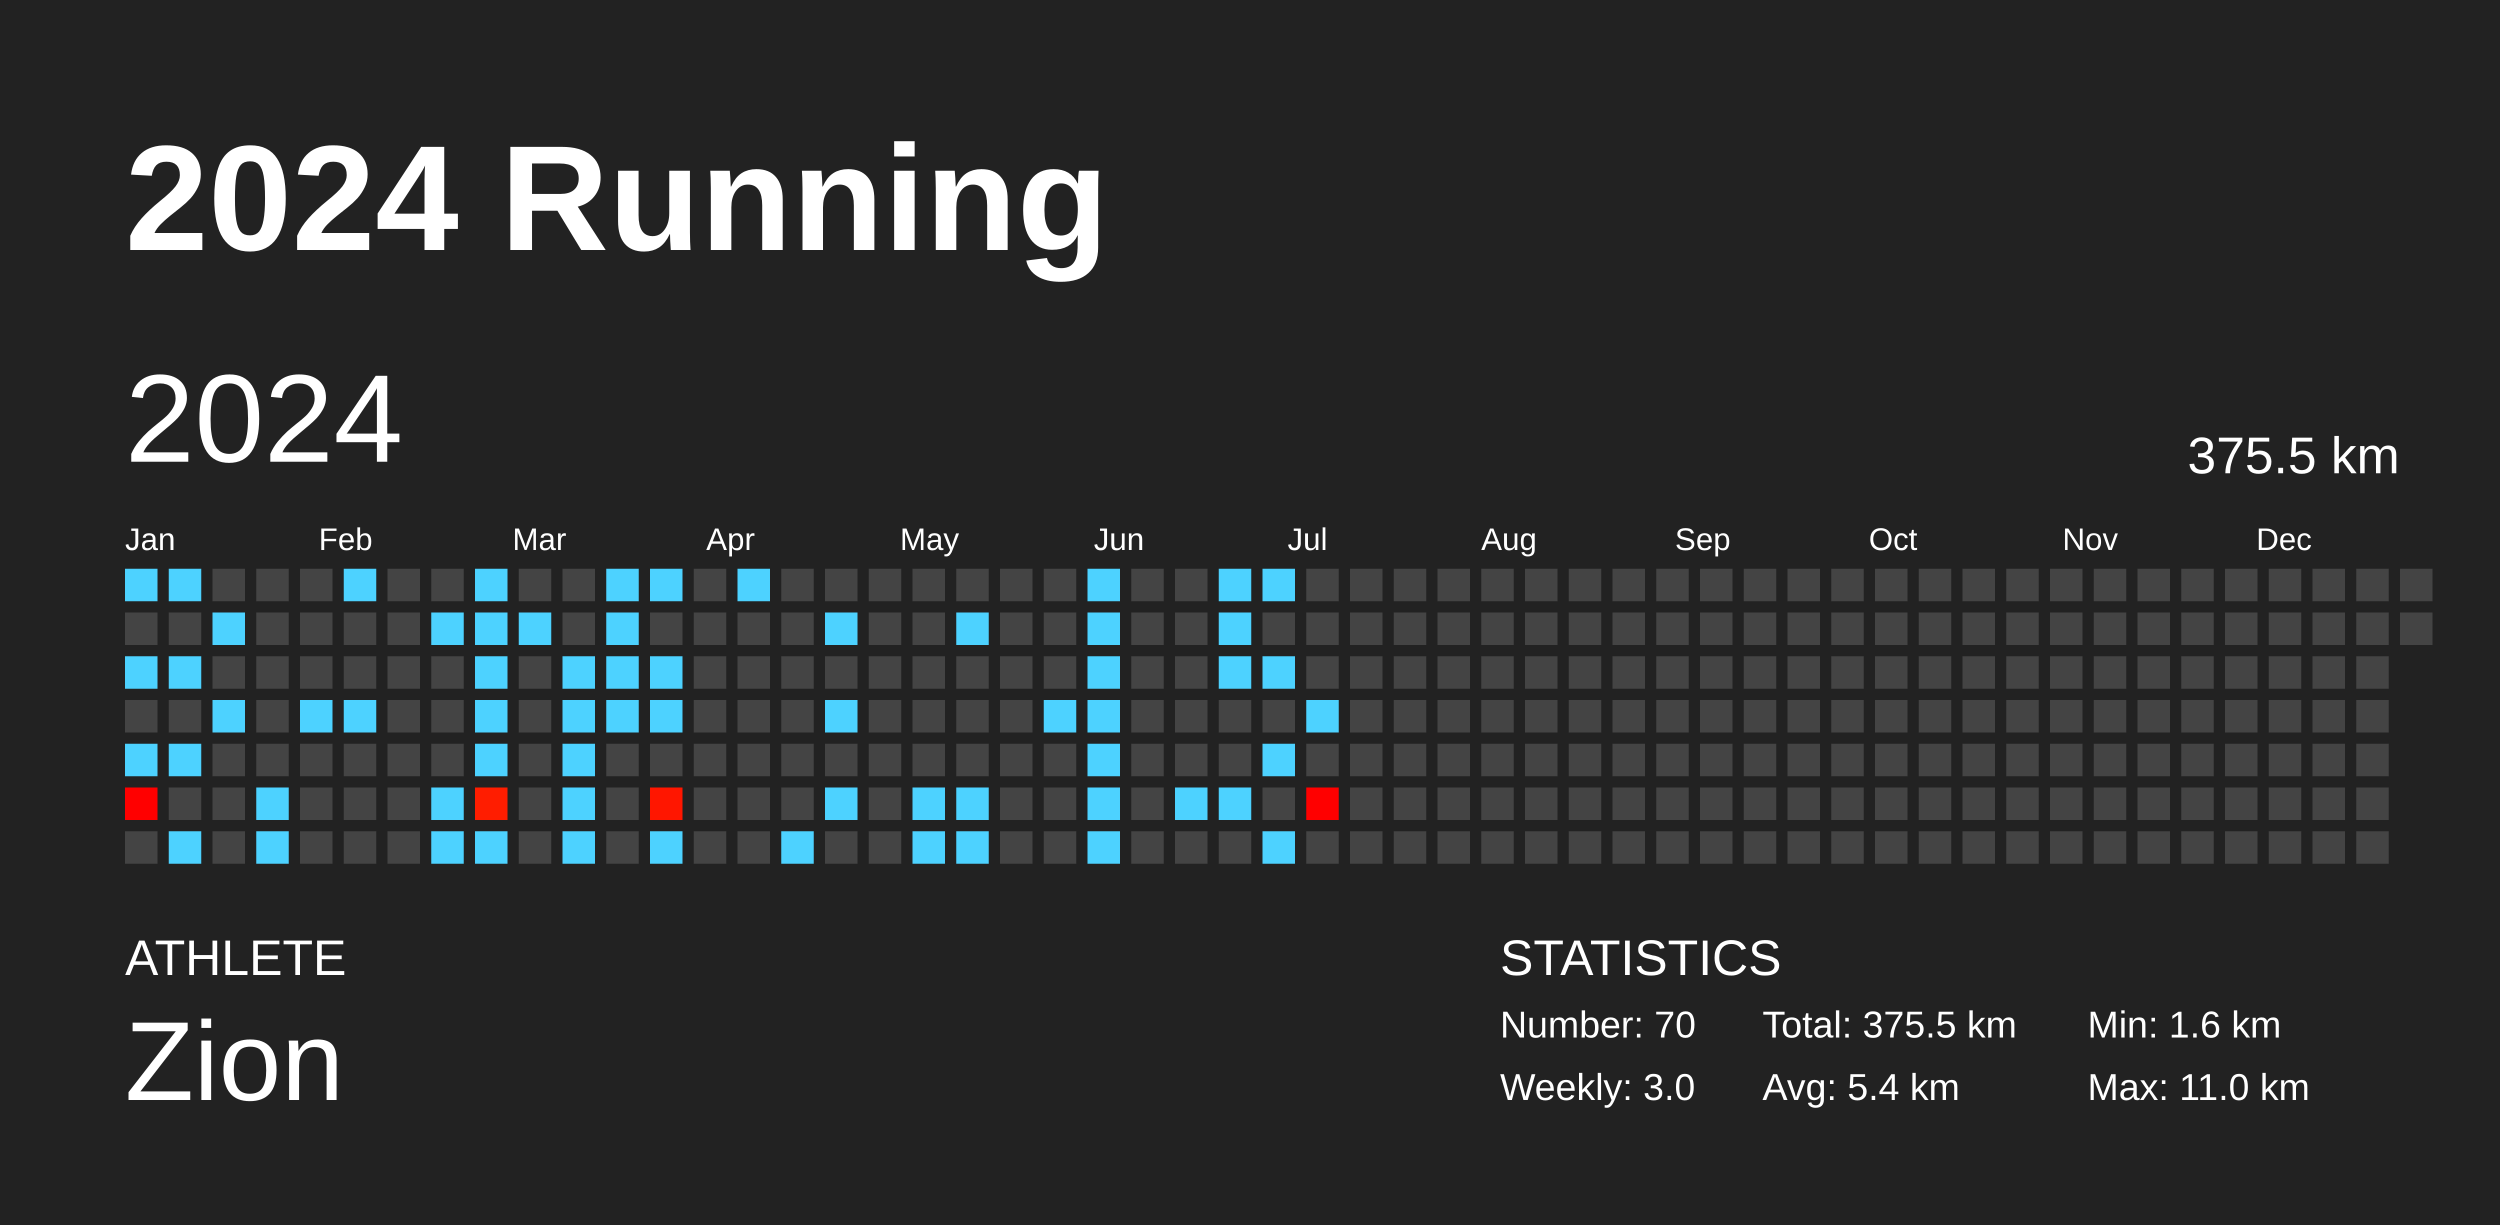
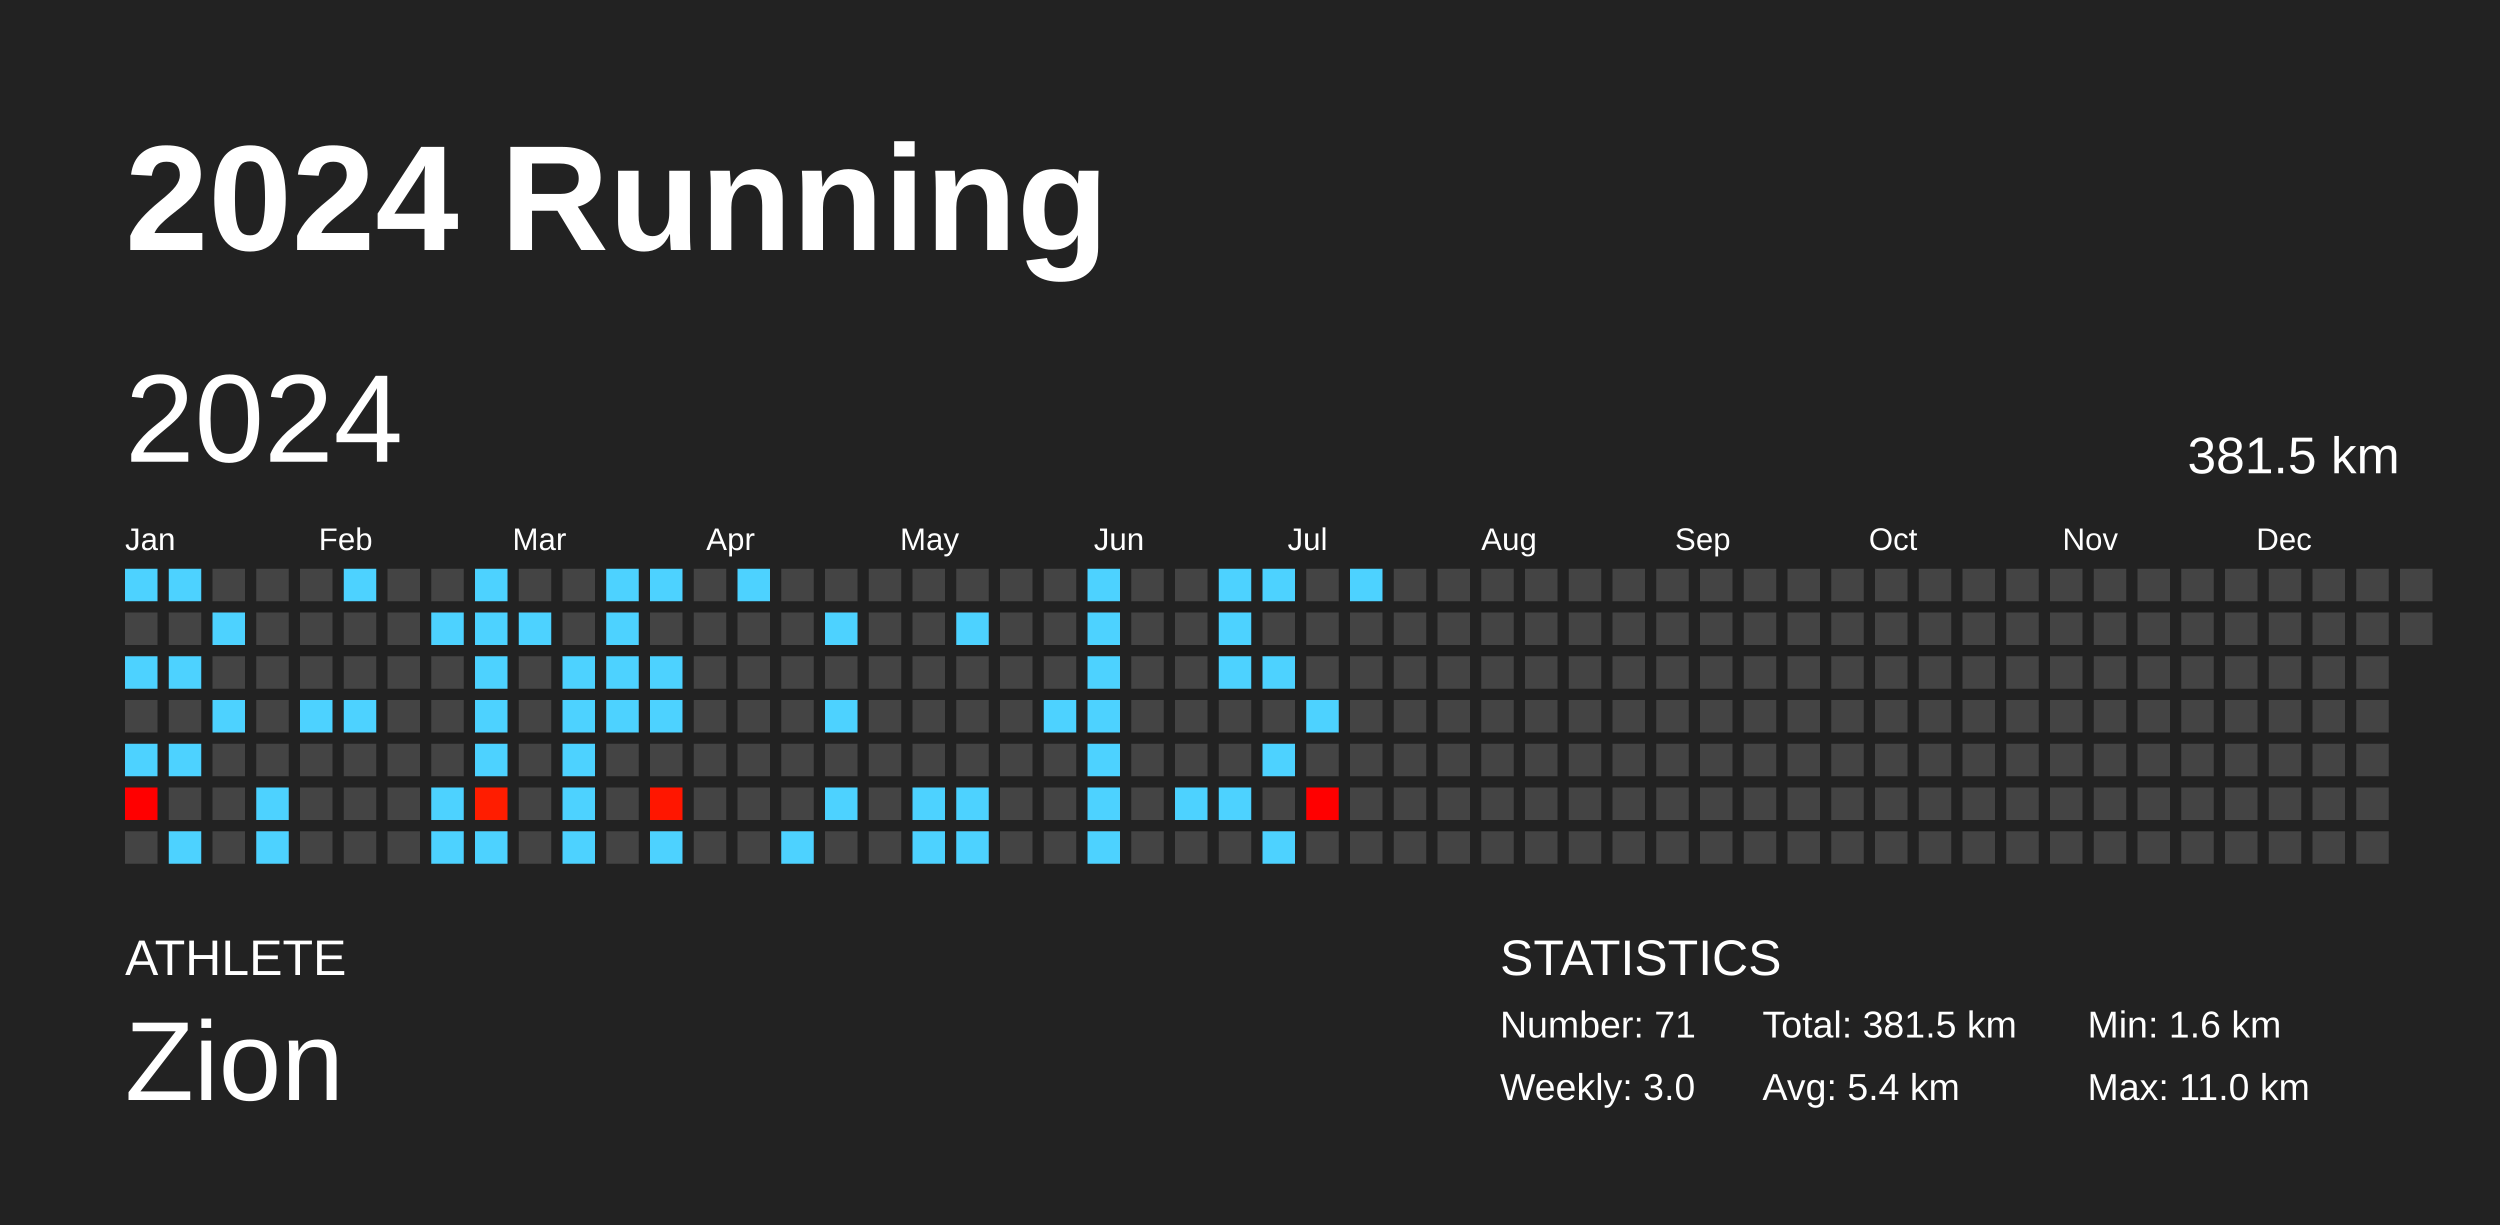
<svg xmlns="http://www.w3.org/2000/svg" baseProfile="full" height="98mm" version="1.1" viewBox="0,0,200,98" width="200mm">
  <defs />
  <rect fill="#222222" height="98" width="200" x="0" y="0" />
  <text fill="#FFFFFF" style="font-size:12px; font-family:Arial; font-weight:bold;" x="10" y="20">2024 Running</text>
  <text fill="#FFFFFF" style="font-size:4px; font-family:Arial" x="10" y="78">ATHLETE</text>
  <text fill="#FFFFFF" style="font-size:9px; font-family:Arial" x="10" y="88">Zion</text>
  <text fill="#FFFFFF" style="font-size:4px; font-family:Arial" x="120" y="78">STATISTICS</text>
-   <text fill="#FFFFFF" style="font-size:3px; font-family:Arial" x="120" y="83">Number: 70</text>
+   <text fill="#FFFFFF" style="font-size:3px; font-family:Arial" x="120" y="83">Number: 71</text>
  <text fill="#FFFFFF" style="font-size:3px; font-family:Arial" x="120" y="88">Weekly: 3.0</text>
-   <text fill="#FFFFFF" style="font-size:3px; font-family:Arial" x="141" y="83">Total: 375.5 km</text>
+   <text fill="#FFFFFF" style="font-size:3px; font-family:Arial" x="141" y="83">Total: 381.5 km</text>
  <text fill="#FFFFFF" style="font-size:3px; font-family:Arial" x="141" y="88">Avg: 5.4 km</text>
  <text fill="#FFFFFF" style="font-size:3px; font-family:Arial" x="167" y="83">Min: 1.6 km</text>
  <text fill="#FFFFFF" style="font-size:3px; font-family:Arial" x="167" y="88">Max: 11.0 km</text>
  <text dominant-baseline="hanging" fill="#FFFFFF" style="font-size:10.0px; font-family:Arial;" x="10" y="30">2024</text>
-   <text dominant-baseline="hanging" fill="#FFFFFF" style="font-size:4.125px; font-family:Arial;" x="175" y="35">375.5 km</text>
+   <text dominant-baseline="hanging" fill="#FFFFFF" style="font-size:4.125px; font-family:Arial;" x="175" y="35">381.5 km</text>
  <text fill="#FFFFFF" style="font-size:2.5px; font-family:Arial" x="10.0" y="44">Jan</text>
  <text fill="#FFFFFF" style="font-size:2.5px; font-family:Arial" x="25.5" y="44">Feb</text>
  <text fill="#FFFFFF" style="font-size:2.5px; font-family:Arial" x="41.0" y="44">Mar</text>
  <text fill="#FFFFFF" style="font-size:2.5px; font-family:Arial" x="56.5" y="44">Apr</text>
  <text fill="#FFFFFF" style="font-size:2.5px; font-family:Arial" x="72.0" y="44">May</text>
  <text fill="#FFFFFF" style="font-size:2.5px; font-family:Arial" x="87.5" y="44">Jun</text>
  <text fill="#FFFFFF" style="font-size:2.5px; font-family:Arial" x="103.0" y="44">Jul</text>
  <text fill="#FFFFFF" style="font-size:2.5px; font-family:Arial" x="118.5" y="44">Aug</text>
  <text fill="#FFFFFF" style="font-size:2.5px; font-family:Arial" x="134.0" y="44">Sep</text>
  <text fill="#FFFFFF" style="font-size:2.5px; font-family:Arial" x="149.5" y="44">Oct</text>
  <text fill="#FFFFFF" style="font-size:2.5px; font-family:Arial" x="165.0" y="44">Nov</text>
  <text fill="#FFFFFF" style="font-size:2.5px; font-family:Arial" x="180.5" y="44">Dec</text>
  <rect fill="#4dd2ff" height="2.6" width="2.6" x="10.0" y="45.5" />
  <rect fill="#444444" height="2.6" width="2.6" x="10.0" y="49.0" />
  <rect fill="#4dd2ff" height="2.6" width="2.6" x="10.0" y="52.5" />
  <rect fill="#444444" height="2.6" width="2.6" x="10.0" y="56.0" />
  <rect fill="#4dd2ff" height="2.6" width="2.6" x="10.0" y="59.5" />
  <rect fill="#ff0000" height="2.6" width="2.6" x="10.0" y="63.0" />
  <rect fill="#444444" height="2.6" width="2.6" x="10.0" y="66.5" />
  <rect fill="#4dd2ff" height="2.6" width="2.6" x="13.5" y="45.5" />
  <rect fill="#444444" height="2.6" width="2.6" x="13.5" y="49.0" />
  <rect fill="#4dd2ff" height="2.6" width="2.6" x="13.5" y="52.5" />
  <rect fill="#444444" height="2.6" width="2.6" x="13.5" y="56.0" />
  <rect fill="#4dd2ff" height="2.6" width="2.6" x="13.5" y="59.5" />
  <rect fill="#444444" height="2.6" width="2.6" x="13.5" y="63.0" />
  <rect fill="#4dd2ff" height="2.6" width="2.6" x="13.5" y="66.5" />
  <rect fill="#444444" height="2.6" width="2.6" x="17.0" y="45.5" />
  <rect fill="#4dd2ff" height="2.6" width="2.6" x="17.0" y="49.0" />
  <rect fill="#444444" height="2.6" width="2.6" x="17.0" y="52.5" />
  <rect fill="#4dd2ff" height="2.6" width="2.6" x="17.0" y="56.0" />
  <rect fill="#444444" height="2.6" width="2.6" x="17.0" y="59.5" />
  <rect fill="#444444" height="2.6" width="2.6" x="17.0" y="63.0" />
  <rect fill="#444444" height="2.6" width="2.6" x="17.0" y="66.5" />
  <rect fill="#444444" height="2.6" width="2.6" x="20.5" y="45.5" />
  <rect fill="#444444" height="2.6" width="2.6" x="20.5" y="49.0" />
  <rect fill="#444444" height="2.6" width="2.6" x="20.5" y="52.5" />
  <rect fill="#444444" height="2.6" width="2.6" x="20.5" y="56.0" />
  <rect fill="#444444" height="2.6" width="2.6" x="20.5" y="59.5" />
  <rect fill="#4dd2ff" height="2.6" width="2.6" x="20.5" y="63.0" />
  <rect fill="#4dd2ff" height="2.6" width="2.6" x="20.5" y="66.5" />
  <rect fill="#444444" height="2.6" width="2.6" x="24.0" y="45.5" />
  <rect fill="#444444" height="2.6" width="2.6" x="24.0" y="49.0" />
  <rect fill="#444444" height="2.6" width="2.6" x="24.0" y="52.5" />
  <rect fill="#4dd2ff" height="2.6" width="2.6" x="24.0" y="56.0" />
  <rect fill="#444444" height="2.6" width="2.6" x="24.0" y="59.5" />
  <rect fill="#444444" height="2.6" width="2.6" x="24.0" y="63.0" />
  <rect fill="#444444" height="2.6" width="2.6" x="24.0" y="66.5" />
  <rect fill="#4dd2ff" height="2.6" width="2.6" x="27.5" y="45.5" />
  <rect fill="#444444" height="2.6" width="2.6" x="27.5" y="49.0" />
  <rect fill="#444444" height="2.6" width="2.6" x="27.5" y="52.5" />
  <rect fill="#4dd2ff" height="2.6" width="2.6" x="27.5" y="56.0" />
  <rect fill="#444444" height="2.6" width="2.6" x="27.5" y="59.5" />
  <rect fill="#444444" height="2.6" width="2.6" x="27.5" y="63.0" />
  <rect fill="#444444" height="2.6" width="2.6" x="27.5" y="66.5" />
  <rect fill="#444444" height="2.6" width="2.6" x="31.0" y="45.5" />
  <rect fill="#444444" height="2.6" width="2.6" x="31.0" y="49.0" />
  <rect fill="#444444" height="2.6" width="2.6" x="31.0" y="52.5" />
  <rect fill="#444444" height="2.6" width="2.6" x="31.0" y="56.0" />
  <rect fill="#444444" height="2.6" width="2.6" x="31.0" y="59.5" />
  <rect fill="#444444" height="2.6" width="2.6" x="31.0" y="63.0" />
  <rect fill="#444444" height="2.6" width="2.6" x="31.0" y="66.5" />
  <rect fill="#444444" height="2.6" width="2.6" x="34.5" y="45.5" />
  <rect fill="#4dd2ff" height="2.6" width="2.6" x="34.5" y="49.0" />
  <rect fill="#444444" height="2.6" width="2.6" x="34.5" y="52.5" />
  <rect fill="#444444" height="2.6" width="2.6" x="34.5" y="56.0" />
  <rect fill="#444444" height="2.6" width="2.6" x="34.5" y="59.5" />
  <rect fill="#4dd2ff" height="2.6" width="2.6" x="34.5" y="63.0" />
  <rect fill="#4dd2ff" height="2.6" width="2.6" x="34.5" y="66.5" />
  <rect fill="#4dd2ff" height="2.6" width="2.6" x="38.0" y="45.5" />
  <rect fill="#4dd2ff" height="2.6" width="2.6" x="38.0" y="49.0" />
  <rect fill="#4dd2ff" height="2.6" width="2.6" x="38.0" y="52.5" />
  <rect fill="#4dd2ff" height="2.6" width="2.6" x="38.0" y="56.0" />
  <rect fill="#4dd2ff" height="2.6" width="2.6" x="38.0" y="59.5" />
  <rect fill="#ff1d00" height="2.6" width="2.6" x="38.0" y="63.0" />
  <rect fill="#4dd2ff" height="2.6" width="2.6" x="38.0" y="66.5" />
  <rect fill="#444444" height="2.6" width="2.6" x="41.5" y="45.5" />
  <rect fill="#4dd2ff" height="2.6" width="2.6" x="41.5" y="49.0" />
  <rect fill="#444444" height="2.6" width="2.6" x="41.5" y="52.5" />
  <rect fill="#444444" height="2.6" width="2.6" x="41.5" y="56.0" />
  <rect fill="#444444" height="2.6" width="2.6" x="41.5" y="59.5" />
  <rect fill="#444444" height="2.6" width="2.6" x="41.5" y="63.0" />
  <rect fill="#444444" height="2.6" width="2.6" x="41.5" y="66.5" />
  <rect fill="#444444" height="2.6" width="2.6" x="45.0" y="45.5" />
  <rect fill="#444444" height="2.6" width="2.6" x="45.0" y="49.0" />
  <rect fill="#4dd2ff" height="2.6" width="2.6" x="45.0" y="52.5" />
  <rect fill="#4dd2ff" height="2.6" width="2.6" x="45.0" y="56.0" />
  <rect fill="#4dd2ff" height="2.6" width="2.6" x="45.0" y="59.5" />
  <rect fill="#4dd2ff" height="2.6" width="2.6" x="45.0" y="63.0" />
  <rect fill="#4dd2ff" height="2.6" width="2.6" x="45.0" y="66.5" />
  <rect fill="#4dd2ff" height="2.6" width="2.6" x="48.5" y="45.5" />
  <rect fill="#4dd2ff" height="2.6" width="2.6" x="48.5" y="49.0" />
  <rect fill="#4dd2ff" height="2.6" width="2.6" x="48.5" y="52.5" />
  <rect fill="#4dd2ff" height="2.6" width="2.6" x="48.5" y="56.0" />
  <rect fill="#444444" height="2.6" width="2.6" x="48.5" y="59.5" />
  <rect fill="#444444" height="2.6" width="2.6" x="48.5" y="63.0" />
  <rect fill="#444444" height="2.6" width="2.6" x="48.5" y="66.5" />
  <rect fill="#4dd2ff" height="2.6" width="2.6" x="52.0" y="45.5" />
  <rect fill="#444444" height="2.6" width="2.6" x="52.0" y="49.0" />
  <rect fill="#4dd2ff" height="2.6" width="2.6" x="52.0" y="52.5" />
  <rect fill="#4dd2ff" height="2.6" width="2.6" x="52.0" y="56.0" />
  <rect fill="#444444" height="2.6" width="2.6" x="52.0" y="59.5" />
  <rect fill="#ff1600" height="2.6" width="2.6" x="52.0" y="63.0" />
  <rect fill="#4dd2ff" height="2.6" width="2.6" x="52.0" y="66.5" />
  <rect fill="#444444" height="2.6" width="2.6" x="55.5" y="45.5" />
  <rect fill="#444444" height="2.6" width="2.6" x="55.5" y="49.0" />
  <rect fill="#444444" height="2.6" width="2.6" x="55.5" y="52.5" />
  <rect fill="#444444" height="2.6" width="2.6" x="55.5" y="56.0" />
  <rect fill="#444444" height="2.6" width="2.6" x="55.5" y="59.5" />
  <rect fill="#444444" height="2.6" width="2.6" x="55.5" y="63.0" />
  <rect fill="#444444" height="2.6" width="2.6" x="55.5" y="66.5" />
  <rect fill="#4dd2ff" height="2.6" width="2.6" x="59.0" y="45.5" />
  <rect fill="#444444" height="2.6" width="2.6" x="59.0" y="49.0" />
  <rect fill="#444444" height="2.6" width="2.6" x="59.0" y="52.5" />
  <rect fill="#444444" height="2.6" width="2.6" x="59.0" y="56.0" />
  <rect fill="#444444" height="2.6" width="2.6" x="59.0" y="59.5" />
  <rect fill="#444444" height="2.6" width="2.6" x="59.0" y="63.0" />
  <rect fill="#444444" height="2.6" width="2.6" x="59.0" y="66.5" />
  <rect fill="#444444" height="2.6" width="2.6" x="62.5" y="45.5" />
  <rect fill="#444444" height="2.6" width="2.6" x="62.5" y="49.0" />
  <rect fill="#444444" height="2.6" width="2.6" x="62.5" y="52.5" />
  <rect fill="#444444" height="2.6" width="2.6" x="62.5" y="56.0" />
  <rect fill="#444444" height="2.6" width="2.6" x="62.5" y="59.5" />
  <rect fill="#444444" height="2.6" width="2.6" x="62.5" y="63.0" />
  <rect fill="#4dd2ff" height="2.6" width="2.6" x="62.5" y="66.5" />
  <rect fill="#444444" height="2.6" width="2.6" x="66.0" y="45.5" />
  <rect fill="#4dd2ff" height="2.6" width="2.6" x="66.0" y="49.0" />
  <rect fill="#444444" height="2.6" width="2.6" x="66.0" y="52.5" />
  <rect fill="#4dd2ff" height="2.6" width="2.6" x="66.0" y="56.0" />
  <rect fill="#444444" height="2.6" width="2.6" x="66.0" y="59.5" />
  <rect fill="#4dd2ff" height="2.6" width="2.6" x="66.0" y="63.0" />
  <rect fill="#444444" height="2.6" width="2.6" x="66.0" y="66.5" />
  <rect fill="#444444" height="2.6" width="2.6" x="69.5" y="45.5" />
  <rect fill="#444444" height="2.6" width="2.6" x="69.5" y="49.0" />
  <rect fill="#444444" height="2.6" width="2.6" x="69.5" y="52.5" />
  <rect fill="#444444" height="2.6" width="2.6" x="69.5" y="56.0" />
  <rect fill="#444444" height="2.6" width="2.6" x="69.5" y="59.5" />
  <rect fill="#444444" height="2.6" width="2.6" x="69.5" y="63.0" />
  <rect fill="#444444" height="2.6" width="2.6" x="69.5" y="66.5" />
  <rect fill="#444444" height="2.6" width="2.6" x="73.0" y="45.5" />
  <rect fill="#444444" height="2.6" width="2.6" x="73.0" y="49.0" />
  <rect fill="#444444" height="2.6" width="2.6" x="73.0" y="52.5" />
  <rect fill="#444444" height="2.6" width="2.6" x="73.0" y="56.0" />
  <rect fill="#444444" height="2.6" width="2.6" x="73.0" y="59.5" />
  <rect fill="#4dd2ff" height="2.6" width="2.6" x="73.0" y="63.0" />
  <rect fill="#4dd2ff" height="2.6" width="2.6" x="73.0" y="66.5" />
  <rect fill="#444444" height="2.6" width="2.6" x="76.5" y="45.5" />
  <rect fill="#4dd2ff" height="2.6" width="2.6" x="76.5" y="49.0" />
  <rect fill="#444444" height="2.6" width="2.6" x="76.5" y="52.5" />
  <rect fill="#444444" height="2.6" width="2.6" x="76.5" y="56.0" />
  <rect fill="#444444" height="2.6" width="2.6" x="76.5" y="59.5" />
  <rect fill="#4dd2ff" height="2.6" width="2.6" x="76.5" y="63.0" />
  <rect fill="#4dd2ff" height="2.6" width="2.6" x="76.5" y="66.5" />
  <rect fill="#444444" height="2.6" width="2.6" x="80.0" y="45.5" />
  <rect fill="#444444" height="2.6" width="2.6" x="80.0" y="49.0" />
  <rect fill="#444444" height="2.6" width="2.6" x="80.0" y="52.5" />
  <rect fill="#444444" height="2.6" width="2.6" x="80.0" y="56.0" />
  <rect fill="#444444" height="2.6" width="2.6" x="80.0" y="59.5" />
  <rect fill="#444444" height="2.6" width="2.6" x="80.0" y="63.0" />
  <rect fill="#444444" height="2.6" width="2.6" x="80.0" y="66.5" />
  <rect fill="#444444" height="2.6" width="2.6" x="83.5" y="45.5" />
  <rect fill="#444444" height="2.6" width="2.6" x="83.5" y="49.0" />
  <rect fill="#444444" height="2.6" width="2.6" x="83.5" y="52.5" />
  <rect fill="#4dd2ff" height="2.6" width="2.6" x="83.5" y="56.0" />
  <rect fill="#444444" height="2.6" width="2.6" x="83.5" y="59.5" />
  <rect fill="#444444" height="2.6" width="2.6" x="83.5" y="63.0" />
  <rect fill="#444444" height="2.6" width="2.6" x="83.5" y="66.5" />
  <rect fill="#4dd2ff" height="2.6" width="2.6" x="87.0" y="45.5" />
  <rect fill="#4dd2ff" height="2.6" width="2.6" x="87.0" y="49.0" />
  <rect fill="#4dd2ff" height="2.6" width="2.6" x="87.0" y="52.5" />
  <rect fill="#4dd2ff" height="2.6" width="2.6" x="87.0" y="56.0" />
  <rect fill="#4dd2ff" height="2.6" width="2.6" x="87.0" y="59.5" />
  <rect fill="#4dd2ff" height="2.6" width="2.6" x="87.0" y="63.0" />
  <rect fill="#4dd2ff" height="2.6" width="2.6" x="87.0" y="66.5" />
  <rect fill="#444444" height="2.6" width="2.6" x="90.5" y="45.5" />
  <rect fill="#444444" height="2.6" width="2.6" x="90.5" y="49.0" />
  <rect fill="#444444" height="2.6" width="2.6" x="90.5" y="52.5" />
  <rect fill="#444444" height="2.6" width="2.6" x="90.5" y="56.0" />
  <rect fill="#444444" height="2.6" width="2.6" x="90.5" y="59.5" />
  <rect fill="#444444" height="2.6" width="2.6" x="90.5" y="63.0" />
  <rect fill="#444444" height="2.6" width="2.6" x="90.5" y="66.5" />
  <rect fill="#444444" height="2.6" width="2.6" x="94.0" y="45.5" />
  <rect fill="#444444" height="2.6" width="2.6" x="94.0" y="49.0" />
  <rect fill="#444444" height="2.6" width="2.6" x="94.0" y="52.5" />
  <rect fill="#444444" height="2.6" width="2.6" x="94.0" y="56.0" />
  <rect fill="#444444" height="2.6" width="2.6" x="94.0" y="59.5" />
  <rect fill="#4dd2ff" height="2.6" width="2.6" x="94.0" y="63.0" />
  <rect fill="#444444" height="2.6" width="2.6" x="94.0" y="66.5" />
  <rect fill="#4dd2ff" height="2.6" width="2.6" x="97.5" y="45.5" />
  <rect fill="#4dd2ff" height="2.6" width="2.6" x="97.5" y="49.0" />
  <rect fill="#4dd2ff" height="2.6" width="2.6" x="97.5" y="52.5" />
  <rect fill="#444444" height="2.6" width="2.6" x="97.5" y="56.0" />
  <rect fill="#444444" height="2.6" width="2.6" x="97.5" y="59.5" />
  <rect fill="#4dd2ff" height="2.6" width="2.6" x="97.5" y="63.0" />
  <rect fill="#444444" height="2.6" width="2.6" x="97.5" y="66.5" />
  <rect fill="#4dd2ff" height="2.6" width="2.6" x="101.0" y="45.5" />
  <rect fill="#444444" height="2.6" width="2.6" x="101.0" y="49.0" />
  <rect fill="#4dd2ff" height="2.6" width="2.6" x="101.0" y="52.5" />
  <rect fill="#444444" height="2.6" width="2.6" x="101.0" y="56.0" />
  <rect fill="#4dd2ff" height="2.6" width="2.6" x="101.0" y="59.5" />
  <rect fill="#444444" height="2.6" width="2.6" x="101.0" y="63.0" />
  <rect fill="#4dd2ff" height="2.6" width="2.6" x="101.0" y="66.5" />
  <rect fill="#444444" height="2.6" width="2.6" x="104.5" y="45.5" />
  <rect fill="#444444" height="2.6" width="2.6" x="104.5" y="49.0" />
  <rect fill="#444444" height="2.6" width="2.6" x="104.5" y="52.5" />
  <rect fill="#4dd2ff" height="2.6" width="2.6" x="104.5" y="56.0" />
  <rect fill="#444444" height="2.6" width="2.6" x="104.5" y="59.5" />
  <rect fill="#ff0000" height="2.6" width="2.6" x="104.5" y="63.0" />
  <rect fill="#444444" height="2.6" width="2.6" x="104.5" y="66.5" />
-   <rect fill="#444444" height="2.6" width="2.6" x="108.0" y="45.5" />
+   <rect fill="#4dd2ff" height="2.6" width="2.6" x="108.0" y="45.5" />
  <rect fill="#444444" height="2.6" width="2.6" x="108.0" y="49.0" />
  <rect fill="#444444" height="2.6" width="2.6" x="108.0" y="52.5" />
  <rect fill="#444444" height="2.6" width="2.6" x="108.0" y="56.0" />
  <rect fill="#444444" height="2.6" width="2.6" x="108.0" y="59.5" />
  <rect fill="#444444" height="2.6" width="2.6" x="108.0" y="63.0" />
  <rect fill="#444444" height="2.6" width="2.6" x="108.0" y="66.5" />
  <rect fill="#444444" height="2.6" width="2.6" x="111.5" y="45.5" />
  <rect fill="#444444" height="2.6" width="2.6" x="111.5" y="49.0" />
  <rect fill="#444444" height="2.6" width="2.6" x="111.5" y="52.5" />
  <rect fill="#444444" height="2.6" width="2.6" x="111.5" y="56.0" />
  <rect fill="#444444" height="2.6" width="2.6" x="111.5" y="59.5" />
  <rect fill="#444444" height="2.6" width="2.6" x="111.5" y="63.0" />
  <rect fill="#444444" height="2.6" width="2.6" x="111.5" y="66.5" />
  <rect fill="#444444" height="2.6" width="2.6" x="115.0" y="45.5" />
  <rect fill="#444444" height="2.6" width="2.6" x="115.0" y="49.0" />
  <rect fill="#444444" height="2.6" width="2.6" x="115.0" y="52.5" />
  <rect fill="#444444" height="2.6" width="2.6" x="115.0" y="56.0" />
  <rect fill="#444444" height="2.6" width="2.6" x="115.0" y="59.5" />
  <rect fill="#444444" height="2.6" width="2.6" x="115.0" y="63.0" />
  <rect fill="#444444" height="2.6" width="2.6" x="115.0" y="66.5" />
  <rect fill="#444444" height="2.6" width="2.6" x="118.5" y="45.5" />
  <rect fill="#444444" height="2.6" width="2.6" x="118.5" y="49.0" />
  <rect fill="#444444" height="2.6" width="2.6" x="118.5" y="52.5" />
  <rect fill="#444444" height="2.6" width="2.6" x="118.5" y="56.0" />
  <rect fill="#444444" height="2.6" width="2.6" x="118.5" y="59.5" />
  <rect fill="#444444" height="2.6" width="2.6" x="118.5" y="63.0" />
  <rect fill="#444444" height="2.6" width="2.6" x="118.5" y="66.5" />
  <rect fill="#444444" height="2.6" width="2.6" x="122.0" y="45.5" />
  <rect fill="#444444" height="2.6" width="2.6" x="122.0" y="49.0" />
  <rect fill="#444444" height="2.6" width="2.6" x="122.0" y="52.5" />
  <rect fill="#444444" height="2.6" width="2.6" x="122.0" y="56.0" />
  <rect fill="#444444" height="2.6" width="2.6" x="122.0" y="59.5" />
  <rect fill="#444444" height="2.6" width="2.6" x="122.0" y="63.0" />
  <rect fill="#444444" height="2.6" width="2.6" x="122.0" y="66.5" />
  <rect fill="#444444" height="2.6" width="2.6" x="125.5" y="45.5" />
  <rect fill="#444444" height="2.6" width="2.6" x="125.5" y="49.0" />
  <rect fill="#444444" height="2.6" width="2.6" x="125.5" y="52.5" />
  <rect fill="#444444" height="2.6" width="2.6" x="125.5" y="56.0" />
  <rect fill="#444444" height="2.6" width="2.6" x="125.5" y="59.5" />
  <rect fill="#444444" height="2.6" width="2.6" x="125.5" y="63.0" />
  <rect fill="#444444" height="2.6" width="2.6" x="125.5" y="66.5" />
  <rect fill="#444444" height="2.6" width="2.6" x="129.0" y="45.5" />
  <rect fill="#444444" height="2.6" width="2.6" x="129.0" y="49.0" />
  <rect fill="#444444" height="2.6" width="2.6" x="129.0" y="52.5" />
  <rect fill="#444444" height="2.6" width="2.6" x="129.0" y="56.0" />
  <rect fill="#444444" height="2.6" width="2.6" x="129.0" y="59.5" />
  <rect fill="#444444" height="2.6" width="2.6" x="129.0" y="63.0" />
  <rect fill="#444444" height="2.6" width="2.6" x="129.0" y="66.5" />
  <rect fill="#444444" height="2.6" width="2.6" x="132.5" y="45.5" />
  <rect fill="#444444" height="2.6" width="2.6" x="132.5" y="49.0" />
  <rect fill="#444444" height="2.6" width="2.6" x="132.5" y="52.5" />
  <rect fill="#444444" height="2.6" width="2.6" x="132.5" y="56.0" />
  <rect fill="#444444" height="2.6" width="2.6" x="132.5" y="59.5" />
  <rect fill="#444444" height="2.6" width="2.6" x="132.5" y="63.0" />
  <rect fill="#444444" height="2.6" width="2.6" x="132.5" y="66.5" />
  <rect fill="#444444" height="2.6" width="2.6" x="136.0" y="45.5" />
  <rect fill="#444444" height="2.6" width="2.6" x="136.0" y="49.0" />
  <rect fill="#444444" height="2.6" width="2.6" x="136.0" y="52.5" />
  <rect fill="#444444" height="2.6" width="2.6" x="136.0" y="56.0" />
  <rect fill="#444444" height="2.6" width="2.6" x="136.0" y="59.5" />
  <rect fill="#444444" height="2.6" width="2.6" x="136.0" y="63.0" />
  <rect fill="#444444" height="2.6" width="2.6" x="136.0" y="66.5" />
  <rect fill="#444444" height="2.6" width="2.6" x="139.5" y="45.5" />
  <rect fill="#444444" height="2.6" width="2.6" x="139.5" y="49.0" />
  <rect fill="#444444" height="2.6" width="2.6" x="139.5" y="52.5" />
  <rect fill="#444444" height="2.6" width="2.6" x="139.5" y="56.0" />
  <rect fill="#444444" height="2.6" width="2.6" x="139.5" y="59.5" />
  <rect fill="#444444" height="2.6" width="2.6" x="139.5" y="63.0" />
  <rect fill="#444444" height="2.6" width="2.6" x="139.5" y="66.5" />
  <rect fill="#444444" height="2.6" width="2.6" x="143.0" y="45.5" />
  <rect fill="#444444" height="2.6" width="2.6" x="143.0" y="49.0" />
  <rect fill="#444444" height="2.6" width="2.6" x="143.0" y="52.5" />
  <rect fill="#444444" height="2.6" width="2.6" x="143.0" y="56.0" />
  <rect fill="#444444" height="2.6" width="2.6" x="143.0" y="59.5" />
  <rect fill="#444444" height="2.6" width="2.6" x="143.0" y="63.0" />
  <rect fill="#444444" height="2.6" width="2.6" x="143.0" y="66.5" />
  <rect fill="#444444" height="2.6" width="2.6" x="146.5" y="45.5" />
  <rect fill="#444444" height="2.6" width="2.6" x="146.5" y="49.0" />
  <rect fill="#444444" height="2.6" width="2.6" x="146.5" y="52.5" />
  <rect fill="#444444" height="2.6" width="2.6" x="146.5" y="56.0" />
  <rect fill="#444444" height="2.6" width="2.6" x="146.5" y="59.5" />
  <rect fill="#444444" height="2.6" width="2.6" x="146.5" y="63.0" />
  <rect fill="#444444" height="2.6" width="2.6" x="146.5" y="66.5" />
  <rect fill="#444444" height="2.6" width="2.6" x="150.0" y="45.5" />
  <rect fill="#444444" height="2.6" width="2.6" x="150.0" y="49.0" />
  <rect fill="#444444" height="2.6" width="2.6" x="150.0" y="52.5" />
  <rect fill="#444444" height="2.6" width="2.6" x="150.0" y="56.0" />
  <rect fill="#444444" height="2.6" width="2.6" x="150.0" y="59.5" />
  <rect fill="#444444" height="2.6" width="2.6" x="150.0" y="63.0" />
  <rect fill="#444444" height="2.6" width="2.6" x="150.0" y="66.5" />
  <rect fill="#444444" height="2.6" width="2.6" x="153.5" y="45.5" />
  <rect fill="#444444" height="2.6" width="2.6" x="153.5" y="49.0" />
  <rect fill="#444444" height="2.6" width="2.6" x="153.5" y="52.5" />
  <rect fill="#444444" height="2.6" width="2.6" x="153.5" y="56.0" />
  <rect fill="#444444" height="2.6" width="2.6" x="153.5" y="59.5" />
  <rect fill="#444444" height="2.6" width="2.6" x="153.5" y="63.0" />
  <rect fill="#444444" height="2.6" width="2.6" x="153.5" y="66.5" />
  <rect fill="#444444" height="2.6" width="2.6" x="157.0" y="45.5" />
  <rect fill="#444444" height="2.6" width="2.6" x="157.0" y="49.0" />
  <rect fill="#444444" height="2.6" width="2.6" x="157.0" y="52.5" />
  <rect fill="#444444" height="2.6" width="2.6" x="157.0" y="56.0" />
  <rect fill="#444444" height="2.6" width="2.6" x="157.0" y="59.5" />
  <rect fill="#444444" height="2.6" width="2.6" x="157.0" y="63.0" />
  <rect fill="#444444" height="2.6" width="2.6" x="157.0" y="66.5" />
  <rect fill="#444444" height="2.6" width="2.6" x="160.5" y="45.5" />
  <rect fill="#444444" height="2.6" width="2.6" x="160.5" y="49.0" />
  <rect fill="#444444" height="2.6" width="2.6" x="160.5" y="52.5" />
  <rect fill="#444444" height="2.6" width="2.6" x="160.5" y="56.0" />
  <rect fill="#444444" height="2.6" width="2.6" x="160.5" y="59.5" />
  <rect fill="#444444" height="2.6" width="2.6" x="160.5" y="63.0" />
  <rect fill="#444444" height="2.6" width="2.6" x="160.5" y="66.5" />
  <rect fill="#444444" height="2.6" width="2.6" x="164.0" y="45.5" />
  <rect fill="#444444" height="2.6" width="2.6" x="164.0" y="49.0" />
  <rect fill="#444444" height="2.6" width="2.6" x="164.0" y="52.5" />
  <rect fill="#444444" height="2.6" width="2.6" x="164.0" y="56.0" />
  <rect fill="#444444" height="2.6" width="2.6" x="164.0" y="59.5" />
  <rect fill="#444444" height="2.6" width="2.6" x="164.0" y="63.0" />
  <rect fill="#444444" height="2.6" width="2.6" x="164.0" y="66.5" />
  <rect fill="#444444" height="2.6" width="2.6" x="167.5" y="45.5" />
  <rect fill="#444444" height="2.6" width="2.6" x="167.5" y="49.0" />
  <rect fill="#444444" height="2.6" width="2.6" x="167.5" y="52.5" />
  <rect fill="#444444" height="2.6" width="2.6" x="167.5" y="56.0" />
  <rect fill="#444444" height="2.6" width="2.6" x="167.5" y="59.5" />
  <rect fill="#444444" height="2.6" width="2.6" x="167.5" y="63.0" />
  <rect fill="#444444" height="2.6" width="2.6" x="167.5" y="66.5" />
  <rect fill="#444444" height="2.6" width="2.6" x="171.0" y="45.5" />
  <rect fill="#444444" height="2.6" width="2.6" x="171.0" y="49.0" />
  <rect fill="#444444" height="2.6" width="2.6" x="171.0" y="52.5" />
  <rect fill="#444444" height="2.6" width="2.6" x="171.0" y="56.0" />
  <rect fill="#444444" height="2.6" width="2.6" x="171.0" y="59.5" />
  <rect fill="#444444" height="2.6" width="2.6" x="171.0" y="63.0" />
  <rect fill="#444444" height="2.6" width="2.6" x="171.0" y="66.5" />
  <rect fill="#444444" height="2.6" width="2.6" x="174.5" y="45.5" />
  <rect fill="#444444" height="2.6" width="2.6" x="174.5" y="49.0" />
  <rect fill="#444444" height="2.6" width="2.6" x="174.5" y="52.5" />
  <rect fill="#444444" height="2.6" width="2.6" x="174.5" y="56.0" />
  <rect fill="#444444" height="2.6" width="2.6" x="174.5" y="59.5" />
  <rect fill="#444444" height="2.6" width="2.6" x="174.5" y="63.0" />
  <rect fill="#444444" height="2.6" width="2.6" x="174.5" y="66.5" />
  <rect fill="#444444" height="2.6" width="2.6" x="178.0" y="45.5" />
  <rect fill="#444444" height="2.6" width="2.6" x="178.0" y="49.0" />
  <rect fill="#444444" height="2.6" width="2.6" x="178.0" y="52.5" />
  <rect fill="#444444" height="2.6" width="2.6" x="178.0" y="56.0" />
  <rect fill="#444444" height="2.6" width="2.6" x="178.0" y="59.5" />
  <rect fill="#444444" height="2.6" width="2.6" x="178.0" y="63.0" />
  <rect fill="#444444" height="2.6" width="2.6" x="178.0" y="66.5" />
  <rect fill="#444444" height="2.6" width="2.6" x="181.5" y="45.5" />
  <rect fill="#444444" height="2.6" width="2.6" x="181.5" y="49.0" />
  <rect fill="#444444" height="2.6" width="2.6" x="181.5" y="52.5" />
  <rect fill="#444444" height="2.6" width="2.6" x="181.5" y="56.0" />
  <rect fill="#444444" height="2.6" width="2.6" x="181.5" y="59.5" />
  <rect fill="#444444" height="2.6" width="2.6" x="181.5" y="63.0" />
  <rect fill="#444444" height="2.6" width="2.6" x="181.5" y="66.5" />
  <rect fill="#444444" height="2.6" width="2.6" x="185.0" y="45.5" />
  <rect fill="#444444" height="2.6" width="2.6" x="185.0" y="49.0" />
  <rect fill="#444444" height="2.6" width="2.6" x="185.0" y="52.5" />
  <rect fill="#444444" height="2.6" width="2.6" x="185.0" y="56.0" />
  <rect fill="#444444" height="2.6" width="2.6" x="185.0" y="59.5" />
  <rect fill="#444444" height="2.6" width="2.6" x="185.0" y="63.0" />
  <rect fill="#444444" height="2.6" width="2.6" x="185.0" y="66.5" />
  <rect fill="#444444" height="2.6" width="2.6" x="188.5" y="45.5" />
  <rect fill="#444444" height="2.6" width="2.6" x="188.5" y="49.0" />
  <rect fill="#444444" height="2.6" width="2.6" x="188.5" y="52.5" />
  <rect fill="#444444" height="2.6" width="2.6" x="188.5" y="56.0" />
  <rect fill="#444444" height="2.6" width="2.6" x="188.5" y="59.5" />
  <rect fill="#444444" height="2.6" width="2.6" x="188.5" y="63.0" />
  <rect fill="#444444" height="2.6" width="2.6" x="188.5" y="66.5" />
  <rect fill="#444444" height="2.6" width="2.6" x="192.0" y="45.5" />
  <rect fill="#444444" height="2.6" width="2.6" x="192.0" y="49.0" />
</svg>
